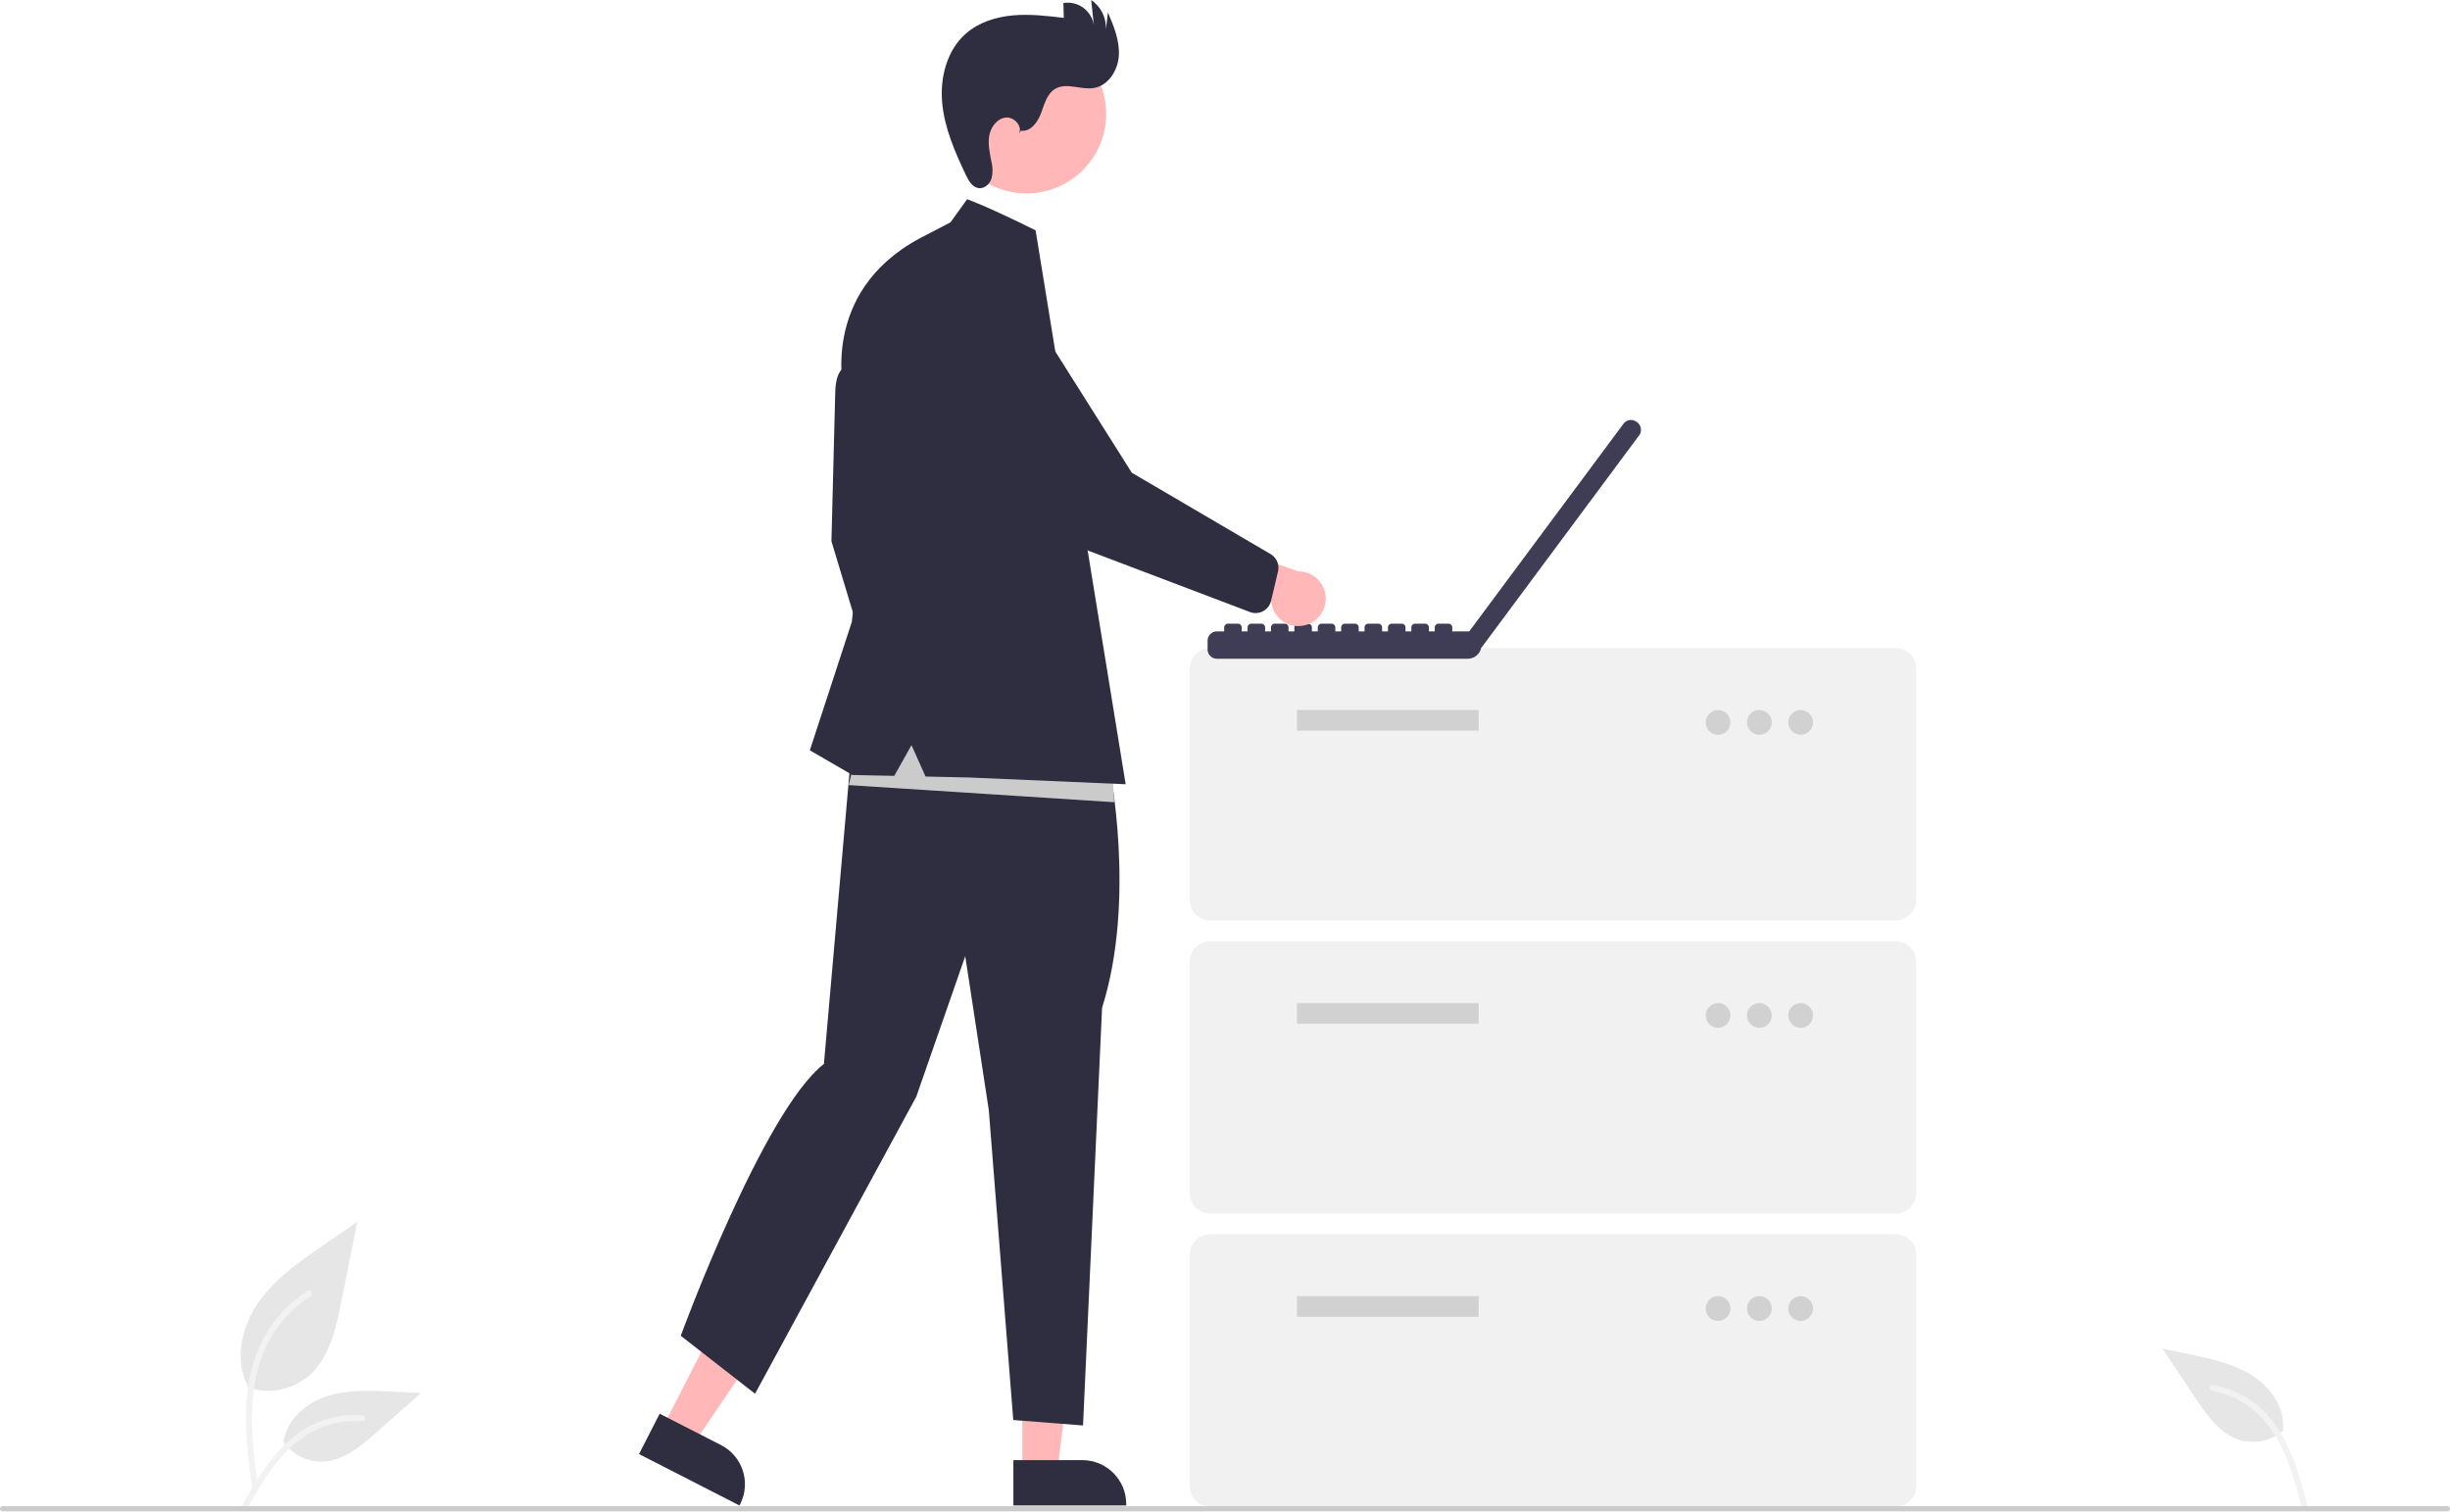
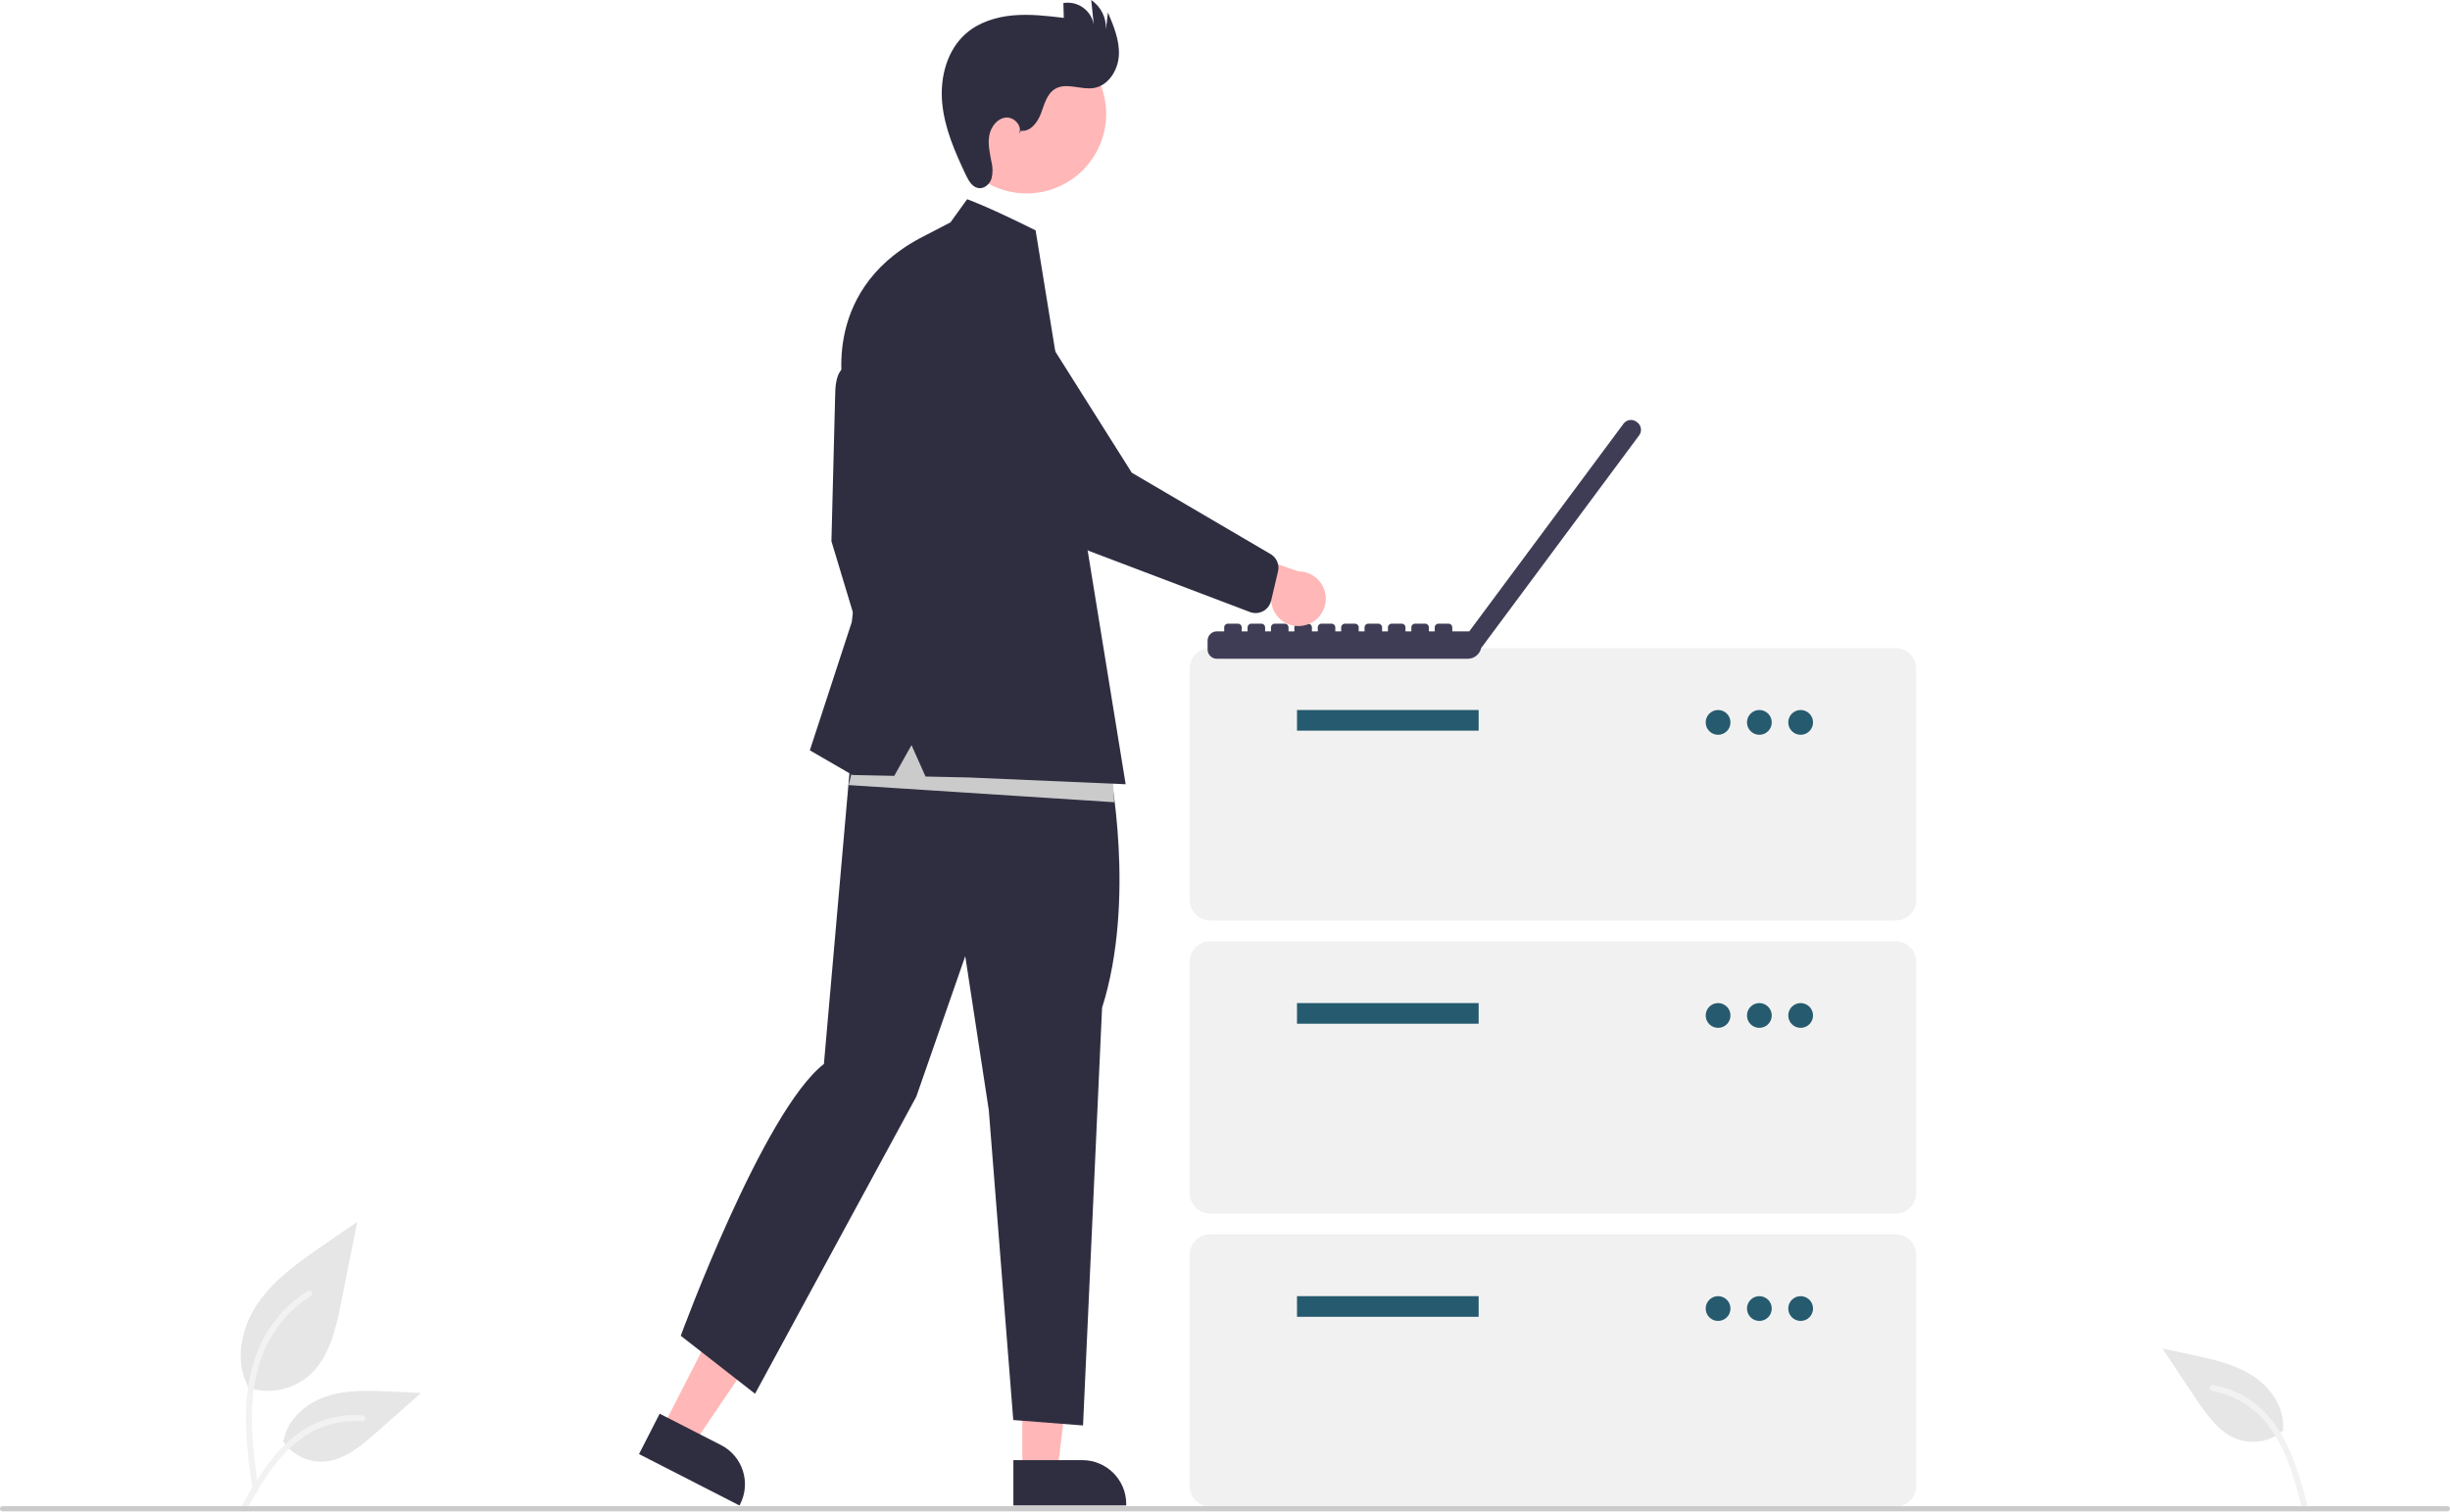
<svg xmlns="http://www.w3.org/2000/svg" id="a6249f6b-4bee-49cf-a42b-14ab87a0b78f" data-name="Layer 1" width="945" height="583.224" viewBox="0 0 945 583.224">
  <path id="b0cf38c7-358d-48dc-a444-e9782686dfa5" data-name="Path 438" d="M222.885,693.524a24.215,24.215,0,0,0,23.383-4.119c8.19-6.874,10.758-18.196,12.847-28.682l6.18-31.017-12.938,8.908c-9.305,6.406-18.818,13.019-25.26,22.298s-9.252,21.947-4.078,31.988" transform="translate(-127.5 -158.3878)" fill="#e6e6e6" />
  <path id="acbbaa8b-0bc2-4bc9-96d7-93dd88f90f19" data-name="Path 439" d="M224.883,733.235c-1.628-11.864-3.304-23.881-2.159-35.872,1.015-10.649,4.264-21.049,10.878-29.579a49.206,49.206,0,0,1,12.625-11.44c1.262-.796,2.424,1.204,1.167,1.997A46.779,46.779,0,0,0,228.89,680.666c-4.029,10.246-4.675,21.416-3.982,32.3.419,6.582,1.311,13.121,2.206,19.653a1.198,1.198,0,0,1-.808,1.423,1.163,1.163,0,0,1-1.423-.808Z" transform="translate(-127.5 -158.3878)" fill="#f2f2f2" />
  <path id="bed63620-84ae-4c66-a7c8-0d9b30f8c1e7" data-name="Path 442" d="M236.604,714.198A17.825,17.825,0,0,0,252.135,722.217c7.864-.373,14.418-5.86,20.317-11.07l17.452-15.409-11.55-.553c-8.306-.398-16.827-.771-24.738,1.793s-15.208,8.726-16.654,16.915" transform="translate(-127.5 -158.3878)" fill="#e6e6e6" />
  <path id="fc4eb8ca-daad-4589-b224-2c71eec1c546" data-name="Path 443" d="M220.28,740.055c7.84-13.871,16.932-29.288,33.181-34.216A37.026,37.026,0,0,1,267.416,704.398c1.482.128,1.112,2.412-.367,2.285a34.398,34.398,0,0,0-22.272,5.892c-6.28,4.275-11.17,10.218-15.308,16.519-2.535,3.861-4.806,7.884-7.076,11.903C221.667,742.281,219.546,741.354,220.28,740.055Z" transform="translate(-127.5 -158.3878)" fill="#f2f2f2" />
  <path id="ec83fa9a-7bb4-4b90-a90b-e1cec4444963" data-name="Path 442" d="M1008.357,710.039a17.825,17.825,0,0,1-17.065,3.783c-7.508-2.371-12.442-9.35-16.813-15.895l-12.934-19.357,11.308,2.417c8.132,1.738,16.465,3.555,23.458,8.056s12.472,12.323,11.778,20.61" transform="translate(-127.5 -158.3878)" fill="#e6e6e6" />
  <path id="e32935a9-e392-46b4-9a67-68c65f1cc9fa" data-name="Path 443" d="M1017.531,739.208c-4.034-15.414-8.885-32.643-23.334-41.559a37.026,37.026,0,0,0-13.124-4.96c-1.465-.255-1.691,2.047-.229,2.302a34.398,34.398,0,0,1,20.026,11.389c4.979,5.738,8.187,12.733,10.578,19.883,1.464,4.38,2.631,8.851,3.799,13.316C1015.62,741.006,1017.908,740.652,1017.531,739.208Z" transform="translate(-127.5 -158.3878)" fill="#f2f2f2" />
  <path d="M858.659,513.481H594.335a7.971,7.971,0,0,1-7.962-7.962V416.349a7.971,7.971,0,0,1,7.962-7.962H858.659a7.971,7.971,0,0,1,7.962,7.962V505.519A7.971,7.971,0,0,1,858.659,513.481Z" transform="translate(-127.5 -158.3878)" fill="#f1f1f1" />
-   <rect x="500.274" y="273.885" width="70.062" height="7.962" fill="#d1d1d1" />
-   <circle cx="662.69" cy="278.662" r="4.777" fill="#d1d1d1" />
-   <circle cx="678.613" cy="278.662" r="4.777" fill="#d1d1d1" />
-   <circle cx="694.536" cy="278.662" r="4.777" fill="#d1d1d1" />
+   <rect x="500.274" y="273.885" width="70.062" height="7.962" fill="#265a6e" />
+   <circle cx="662.69" cy="278.662" r="4.777" fill="#265a6e" />
+   <circle cx="678.613" cy="278.662" r="4.777" fill="#265a6e" />
+   <circle cx="694.536" cy="278.662" r="4.777" fill="#265a6e" />
  <path d="M858.659,626.535H594.335a7.971,7.971,0,0,1-7.962-7.962V529.404a7.971,7.971,0,0,1,7.962-7.962H858.659a7.971,7.971,0,0,1,7.962,7.962v89.17A7.971,7.971,0,0,1,858.659,626.535Z" transform="translate(-127.5 -158.3878)" fill="#f1f1f1" />
-   <rect x="500.274" y="386.939" width="70.062" height="7.962" fill="#d1d1d1" />
-   <circle cx="662.69" cy="391.716" r="4.777" fill="#d1d1d1" />
-   <circle cx="678.613" cy="391.716" r="4.777" fill="#d1d1d1" />
-   <circle cx="694.536" cy="391.716" r="4.777" fill="#d1d1d1" />
+   <rect x="500.274" y="386.939" width="70.062" height="7.962" fill="#265a6e" />
+   <circle cx="662.69" cy="391.716" r="4.777" fill="#265a6e" />
+   <circle cx="678.613" cy="391.716" r="4.777" fill="#265a6e" />
+   <circle cx="694.536" cy="391.716" r="4.777" fill="#265a6e" />
  <path d="M858.659,739.589H594.335a7.971,7.971,0,0,1-7.962-7.962V642.458a7.971,7.971,0,0,1,7.962-7.962H858.659a7.971,7.971,0,0,1,7.962,7.962v89.17A7.971,7.971,0,0,1,858.659,739.589Z" transform="translate(-127.5 -158.3878)" fill="#f1f1f1" />
-   <rect x="500.274" y="499.993" width="70.062" height="7.962" fill="#d1d1d1" />
-   <circle cx="662.69" cy="504.77" r="4.777" fill="#d1d1d1" />
-   <circle cx="678.613" cy="504.77" r="4.777" fill="#d1d1d1" />
-   <circle cx="694.536" cy="504.77" r="4.777" fill="#d1d1d1" />
+   <rect x="500.274" y="499.993" width="70.062" height="7.962" fill="#265a6e" />
+   <circle cx="662.69" cy="504.77" r="4.777" fill="#265a6e" />
+   <circle cx="678.613" cy="504.77" r="4.777" fill="#265a6e" />
+   <circle cx="694.536" cy="504.77" r="4.777" fill="#265a6e" />
  <path d="M759.012,321.315l-.292-.216-.007-.005a3.576,3.576,0,0,0-5.003.739L694.213,401.938h-6.546v-1.538a1.431,1.431,0,0,0-1.431-1.431h-3.905a1.431,1.431,0,0,0-1.431,1.431v1.538h-2.26v-1.538a1.431,1.431,0,0,0-1.431-1.431h-3.905a1.431,1.431,0,0,0-1.431,1.431v1.538h-2.253v-1.538a1.431,1.431,0,0,0-1.431-1.431h-3.905a1.431,1.431,0,0,0-1.431,1.431v1.538h-2.26v-1.538a1.431,1.431,0,0,0-1.431-1.431H655.259a1.431,1.431,0,0,0-1.431,1.431v1.538h-2.253v-1.538a1.431,1.431,0,0,0-1.431-1.431h-3.905a1.43,1.43,0,0,0-1.431,1.431v1.538H642.549v-1.538a1.431,1.431,0,0,0-1.431-1.431H637.213a1.431,1.431,0,0,0-1.431,1.431v1.538h-2.26v-1.538a1.431,1.431,0,0,0-1.431-1.431h-3.905a1.431,1.431,0,0,0-1.431,1.431v1.538h-2.253v-1.538a1.431,1.431,0,0,0-1.431-1.431h-3.905a1.431,1.431,0,0,0-1.431,1.431v1.538h-2.26v-1.538a1.431,1.431,0,0,0-1.431-1.431h-3.905a1.431,1.431,0,0,0-1.431,1.431v1.538h-2.253v-1.538a1.431,1.431,0,0,0-1.431-1.431h-3.905a1.431,1.431,0,0,0-1.431,1.431v1.538H596.858a3.576,3.576,0,0,0-3.576,3.576V408.926a3.576,3.576,0,0,0,3.576,3.576h96.762a5.329,5.329,0,0,0,5.218-4.247l.037.028L759.745,326.325l.006-.007A3.577,3.577,0,0,0,759.012,321.315Z" transform="translate(-127.5 -158.3878)" fill="#3f3d56" />
  <polygon points="255.504 550.825 267.523 556.976 296.966 513.544 279.228 504.466 255.504 550.825" fill="#ffb7b7" />
  <path d="M381.946,703.72l23.67,12.113.001 0a16.946,16.946,0,0,1,7.364,22.804l-.251.49-38.754-19.833Z" transform="translate(-127.5 -158.3878)" fill="#2f2e41" />
  <polygon points="394.317 567.652 407.819 567.652 414.242 515.575 394.315 515.575 394.317 567.652" fill="#ffb7b7" />
  <path d="M518.373,721.632l26.589-.001h.001a16.946,16.946,0,0,1,16.945,16.944v.551l-43.534.002Z" transform="translate(-127.5 -158.3878)" fill="#2f2e41" />
  <path d="M458.663,301.261s-9.041-6.927-9.041,9.993l-1.428,55.913,15.941,52.82,9.279-17.131-3.807-37.117Z" transform="translate(-127.5 -158.3878)" fill="#2f2e41" />
  <path d="M555.377,454.192s10.484,51.058-2.796,92.96l-7.339,161.107-26.909-2.097-9.436-119.52-9.086-59.41-18.872,54.168L418.733,696.027l-28.657-22.366s31.756-86.649,55.217-104.842l11.766-134.011Z" transform="translate(-127.5 -158.3878)" fill="#2f2e41" />
  <circle cx="523.48" cy="202.314" r="30.683" transform="translate(-32.63308 406.2144) rotate(-61.33685)" fill="#ffb7b7" />
  <path d="M521.309,208.822c3.678.479,6.453-3.285,7.739-6.763s2.267-7.529,5.465-9.408c4.369-2.567,9.959.52,14.955-.327,5.642-.957,9.311-6.936,9.598-12.651s-1.987-11.212-4.219-16.482l-.779,6.549a12.987,12.987,0,0,0-5.675-11.352l1.004,9.609A10.199,10.199,0,0,0,537.664,159.558l.158,5.726c-6.517-.775-13.09-1.551-19.626-.961s-13.118,2.658-18.071,6.963c-7.41,6.439-10.116,17.041-9.208,26.815s4.943,18.957,9.149,27.827c1.058,2.232,2.521,4.75,4.975,5.034,2.204.255,4.222-1.587,4.907-3.698a13.404,13.404,0,0,0-.059-6.585c-.62-3.295-1.402-6.662-.819-9.963s2.958-6.564,6.286-6.968,6.733,3.399,5.133,6.345Z" transform="translate(-127.5 -158.3878)" fill="#2f2e41" />
  <polygon points="429.776 309.458 327.357 302.85 335.066 270.913 428.674 291.838 429.776 309.458" fill="#cbcbcb" />
  <path d="M494.114,244.158l6.424-8.919s7.18,2.44,26.41,12.012l1.359,8.356L561.685,460.909,501.014,458.292l-16.522-.352-5.407-12.12-6.667,11.863-16.134-.343-16.417-9.517,16.179-49.489,5.234-45.206-8.089-42.589s-10.179-39.108,29.027-60.195Z" transform="translate(-127.5 -158.3878)" fill="#2f2e41" />
  <path d="M630.863,399.573a10.486,10.486,0,0,1-13.041-9.406L581.827,380.526l14.48-12.857,31.962,11.127a10.543,10.543,0,0,1,2.595,20.777Z" transform="translate(-127.5 -158.3878)" fill="#ffb7b7" />
  <path d="M614.741,394.13a6.142,6.142,0,0,1-4.987.396l-59.213-22.474a63.227,63.227,0,0,1-34.032-28.684l-24.693-44.049a19.765,19.765,0,1,1,29.491-26.323L564.047,340.737l53.787,31.534a6.155,6.155,0,0,1,2.617,6.546l-2.675,11.334a6.143,6.143,0,0,1-1.866,3.15A6.074,6.074,0,0,1,614.741,394.13Z" transform="translate(-127.5 -158.3878)" fill="#2f2e41" />
  <path d="M1071.5,741.388h-943a1,1,0,0,1,0-2h943a1,1,0,0,1,0,2Z" transform="translate(-127.5 -158.3878)" fill="#cbcbcb" />
</svg>
